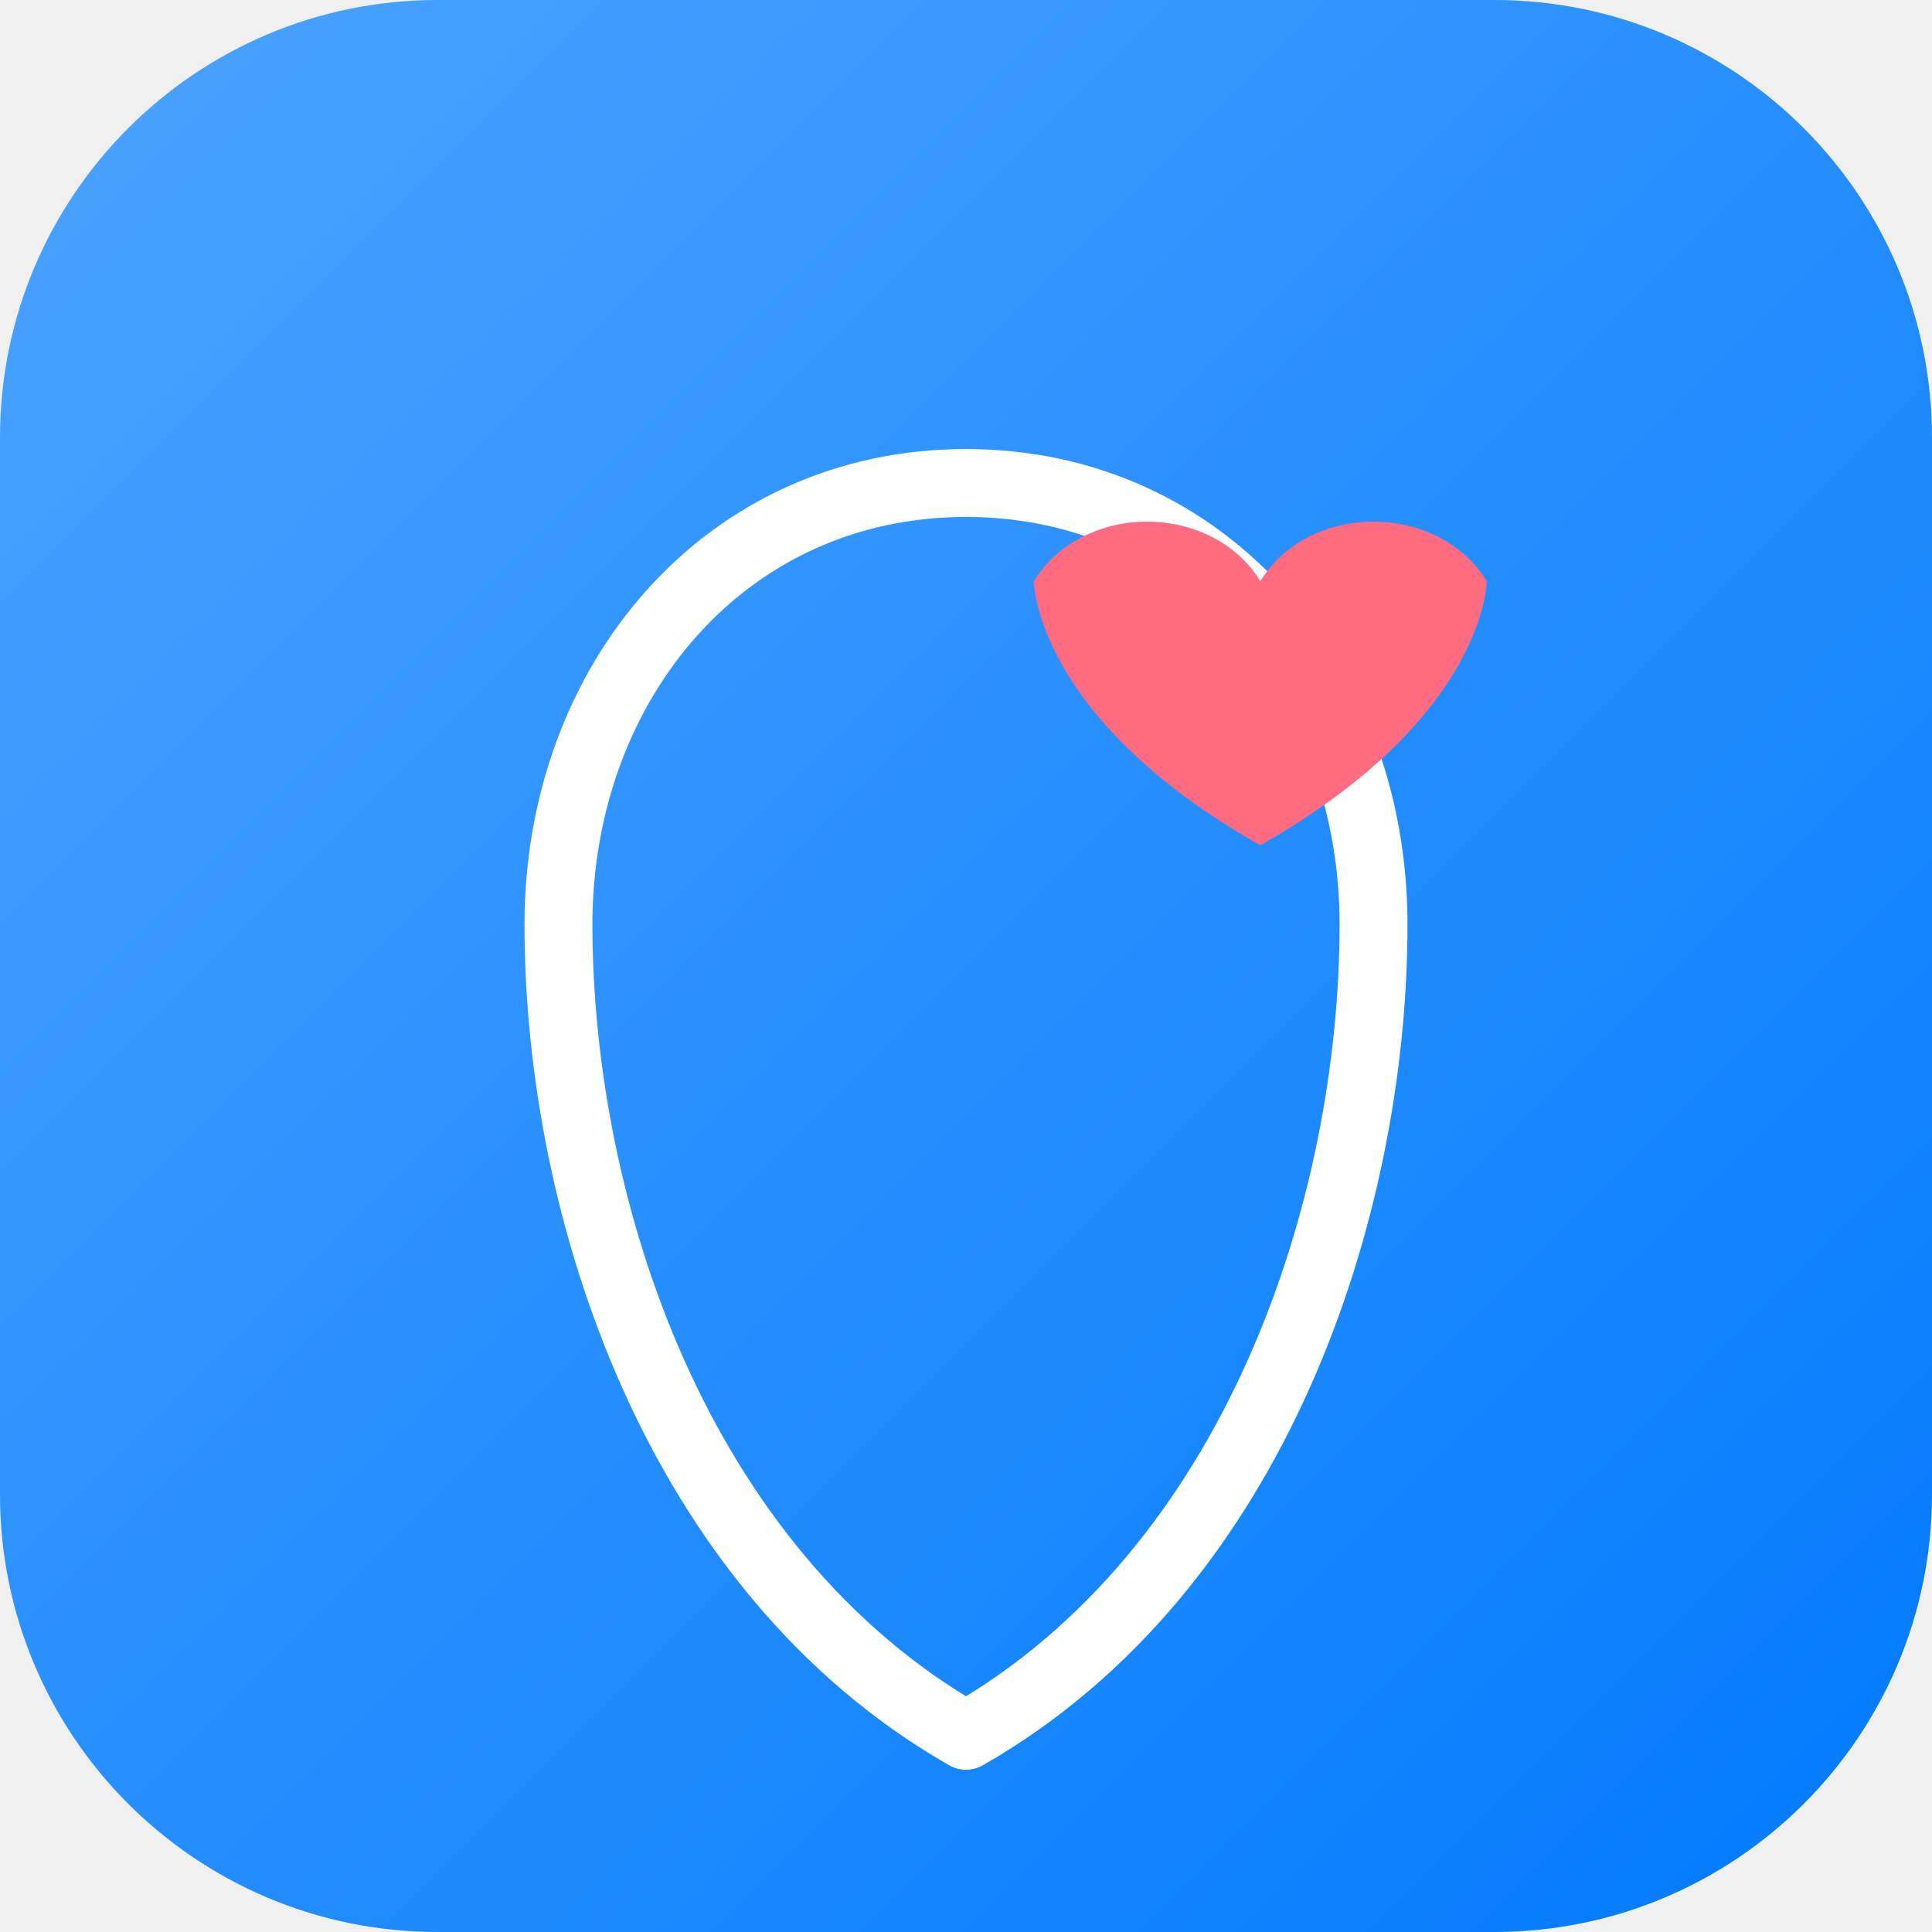
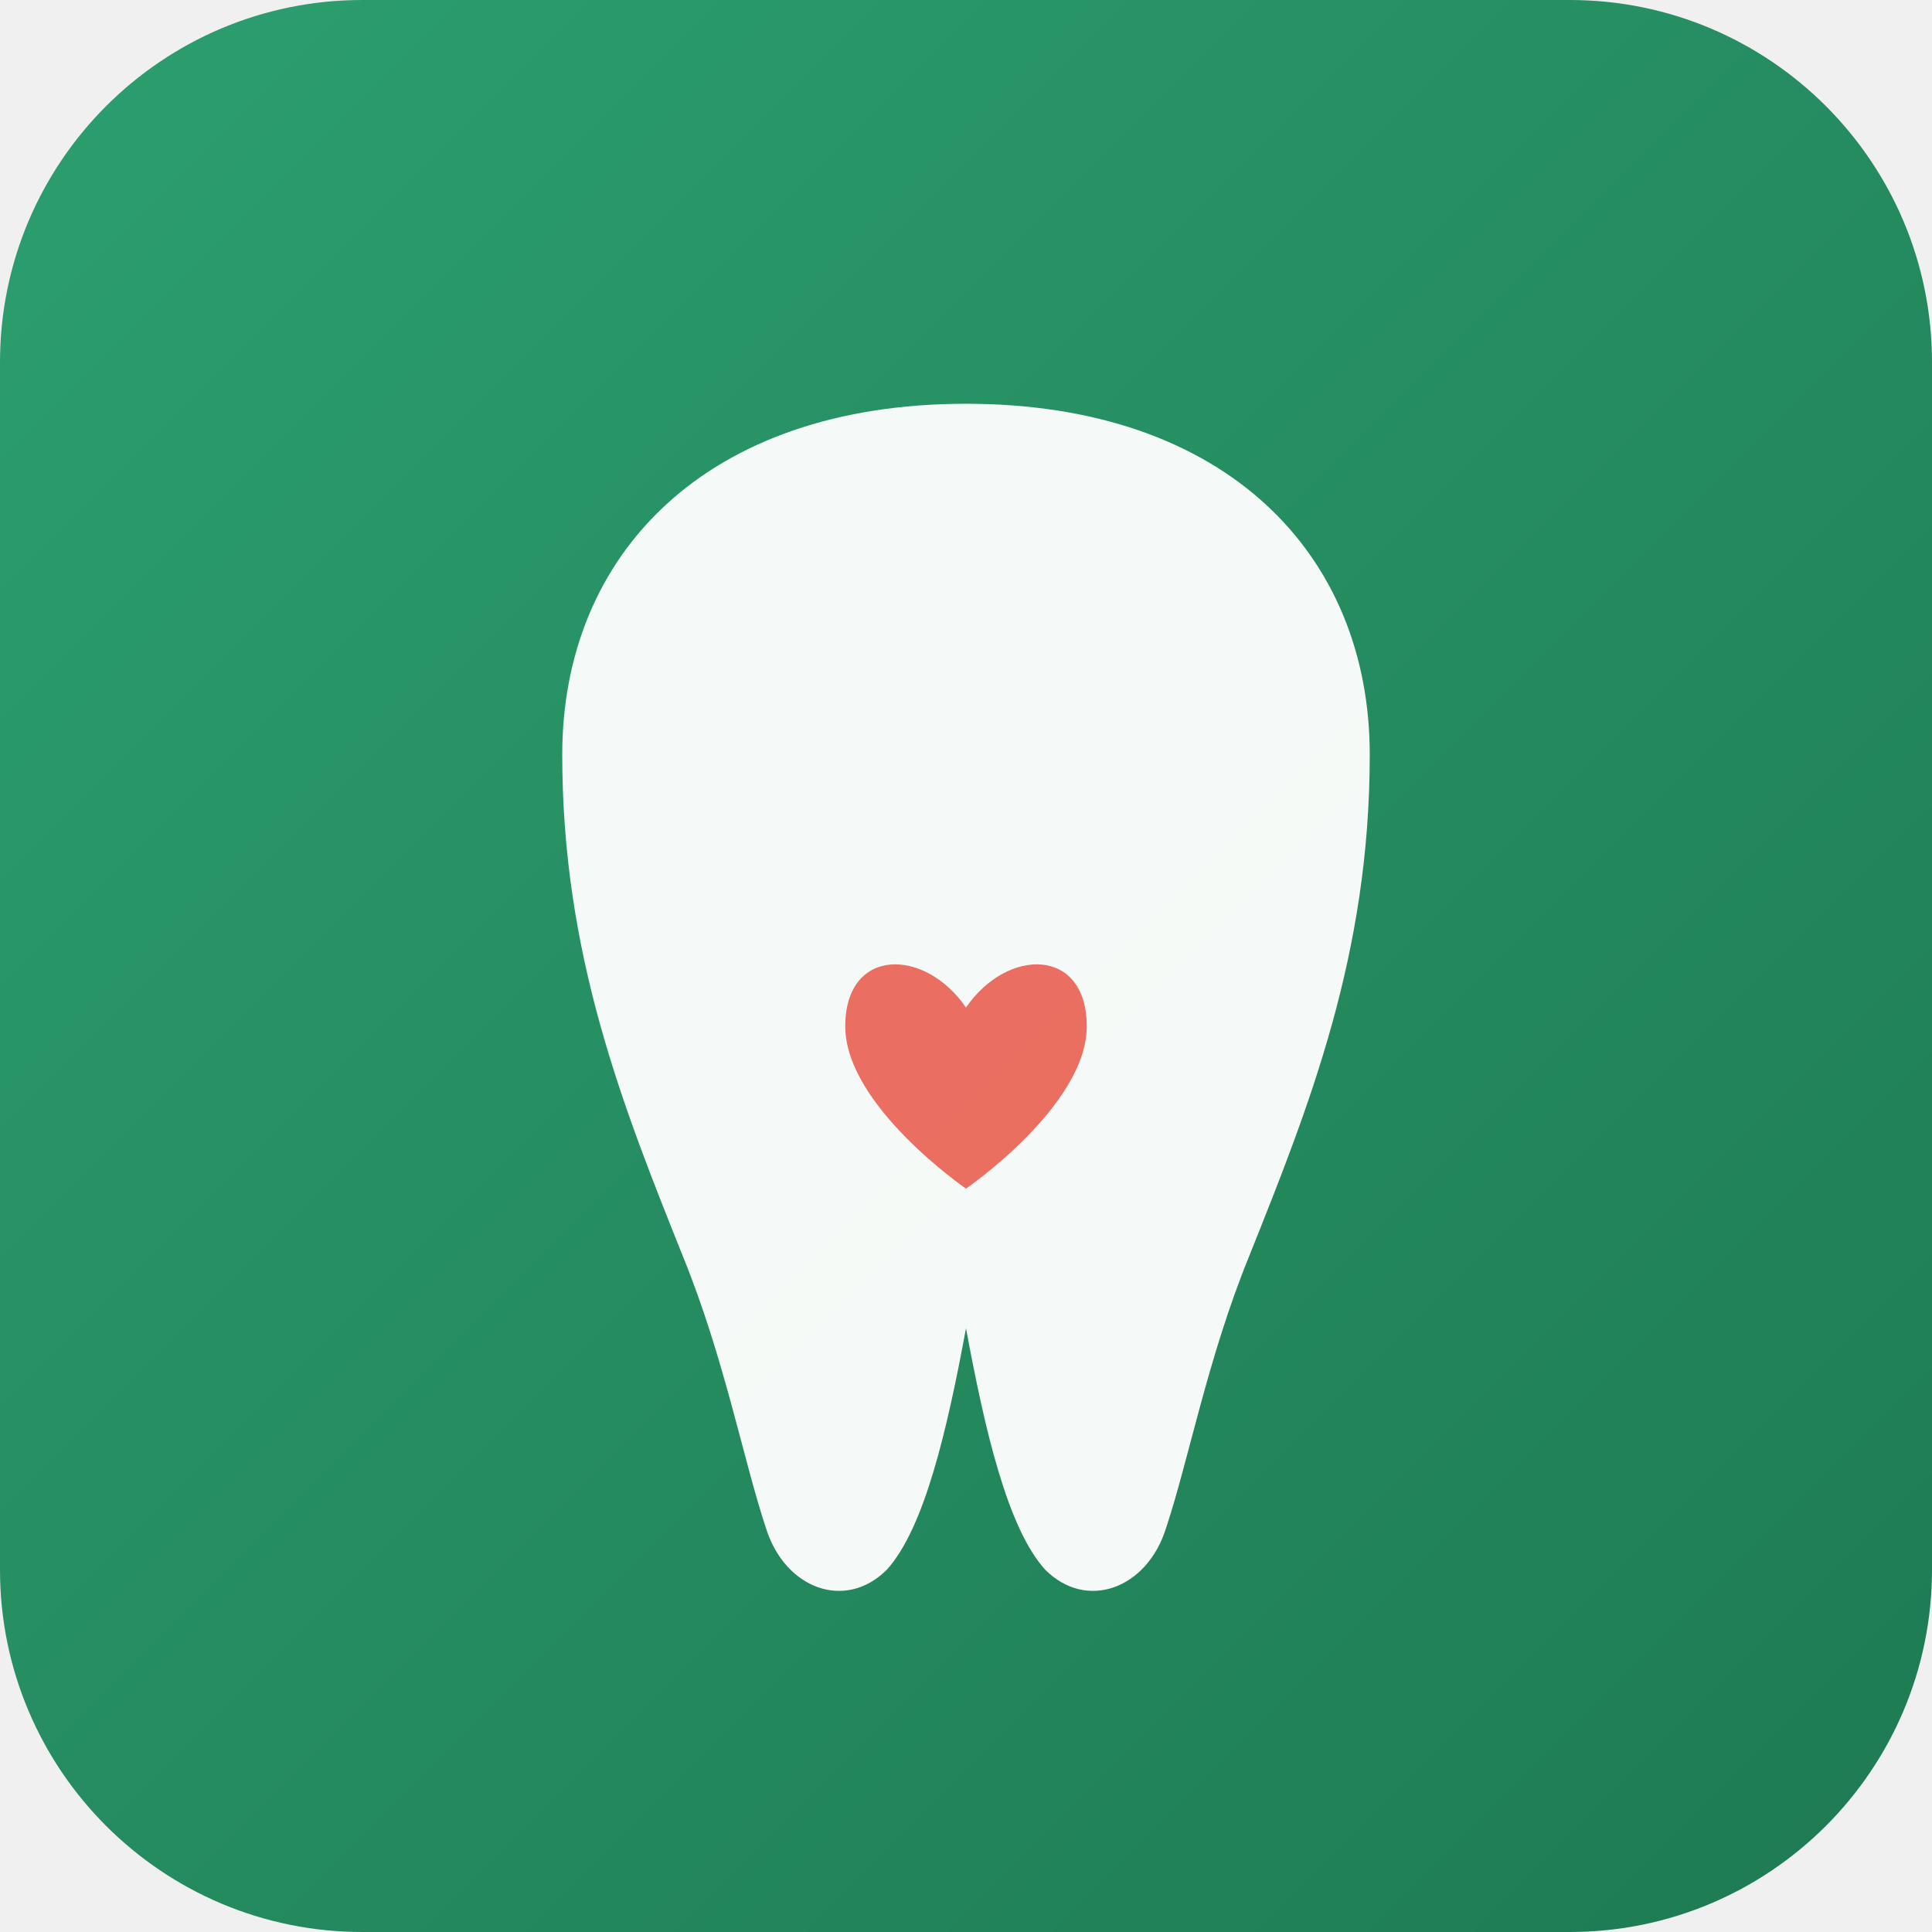
- <svg xmlns="http://www.w3.org/2000/svg" viewBox="0 0 512 512">
+ <svg xmlns="http://www.w3.org/2000/svg" viewBox="0 0 512 512" width="512" height="512">
  <defs>
-     <linearGradient id="bgGrad" x1="0%" y1="0%" x2="100%" y2="100%">
-       <stop offset="0%" stop-color="#4DA3FF" />
-       <stop offset="100%" stop-color="#007AFF" />
+     <linearGradient id="bg" x1="0%" y1="0%" x2="100%" y2="100%">
+       <stop offset="0%" style="stop-color:#2c9f6f;stop-opacity:1" />
+       <stop offset="100%" style="stop-color:#1e7a52;stop-opacity:1" />
    </linearGradient>
  </defs>
-   <rect width="512" height="512" rx="116" fill="url(#bgGrad)" />
-   <path d="M256 128 C192 128 148 181 148 245 C148 320 179 416 256 460 C333 416 364 320 364 245 C364 181 320 128 256 128 Z" fill="none" stroke="#ffffff" stroke-width="18" stroke-linejoin="round" />
-   <path d="M378 165 c-13 -21 -47 -21 -60 0 c-13 -21 -47 -21 -60 0 c0 0 0 36 60 70 C378 201 378 165 378 165 Z" fill="#FF6B81" transform="translate(16, -11)" />
+   <rect width="512" height="512" rx="96" fill="url(#bg)" />
+   <path d="M256 107 C187 107 149 147 149 200 C149 253 165 293 181 333 C192 360 197 387 203 405 C208 421 224 427 235 416 C245 405 251 379 256 352 C261 379 267 405 277 416 C288 427 304 421 309 405 C315 387 320 360 331 333 C347 293 363 253 363 200 C363 147 325 107 256 107 Z" fill="#ffffff" opacity="0.95" />
+   <path d="M256 267 C245 251 224 251 224 272 C224 293 256 315 256 315 C256 315 288 293 288 272 C288 251 267 251 256 267 Z" fill="#e74c3c" opacity="0.8" />
</svg>
